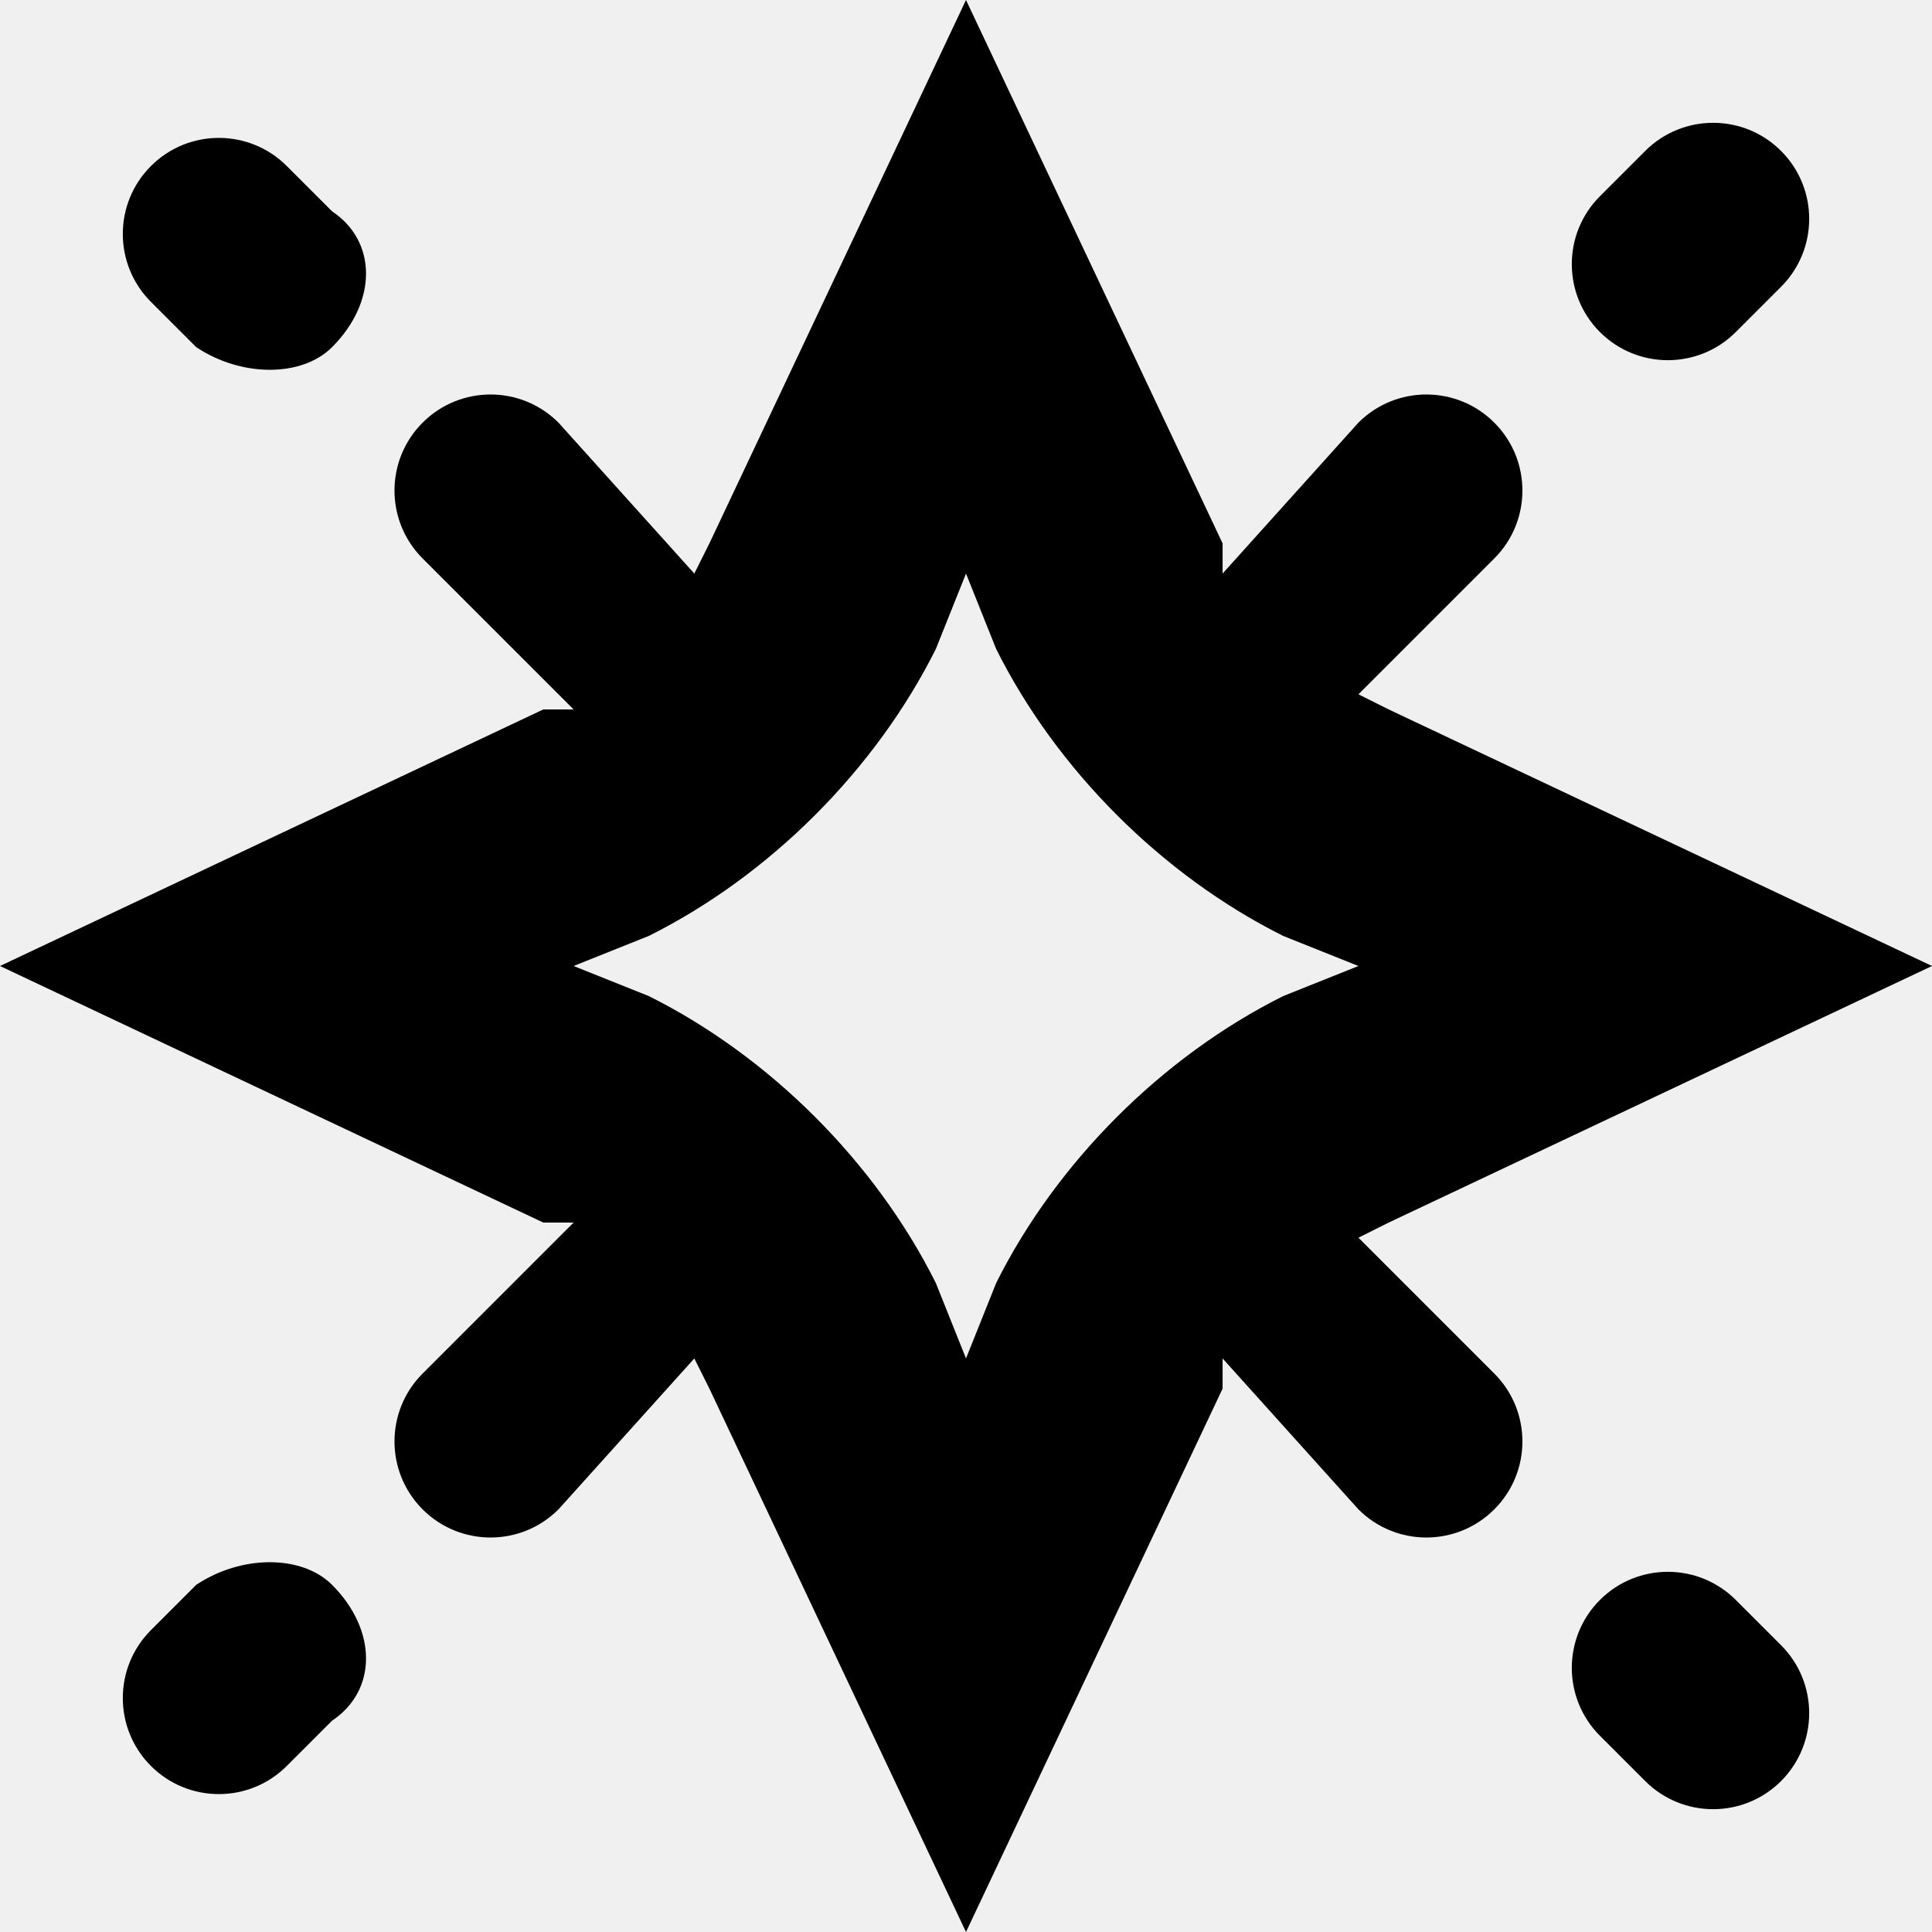
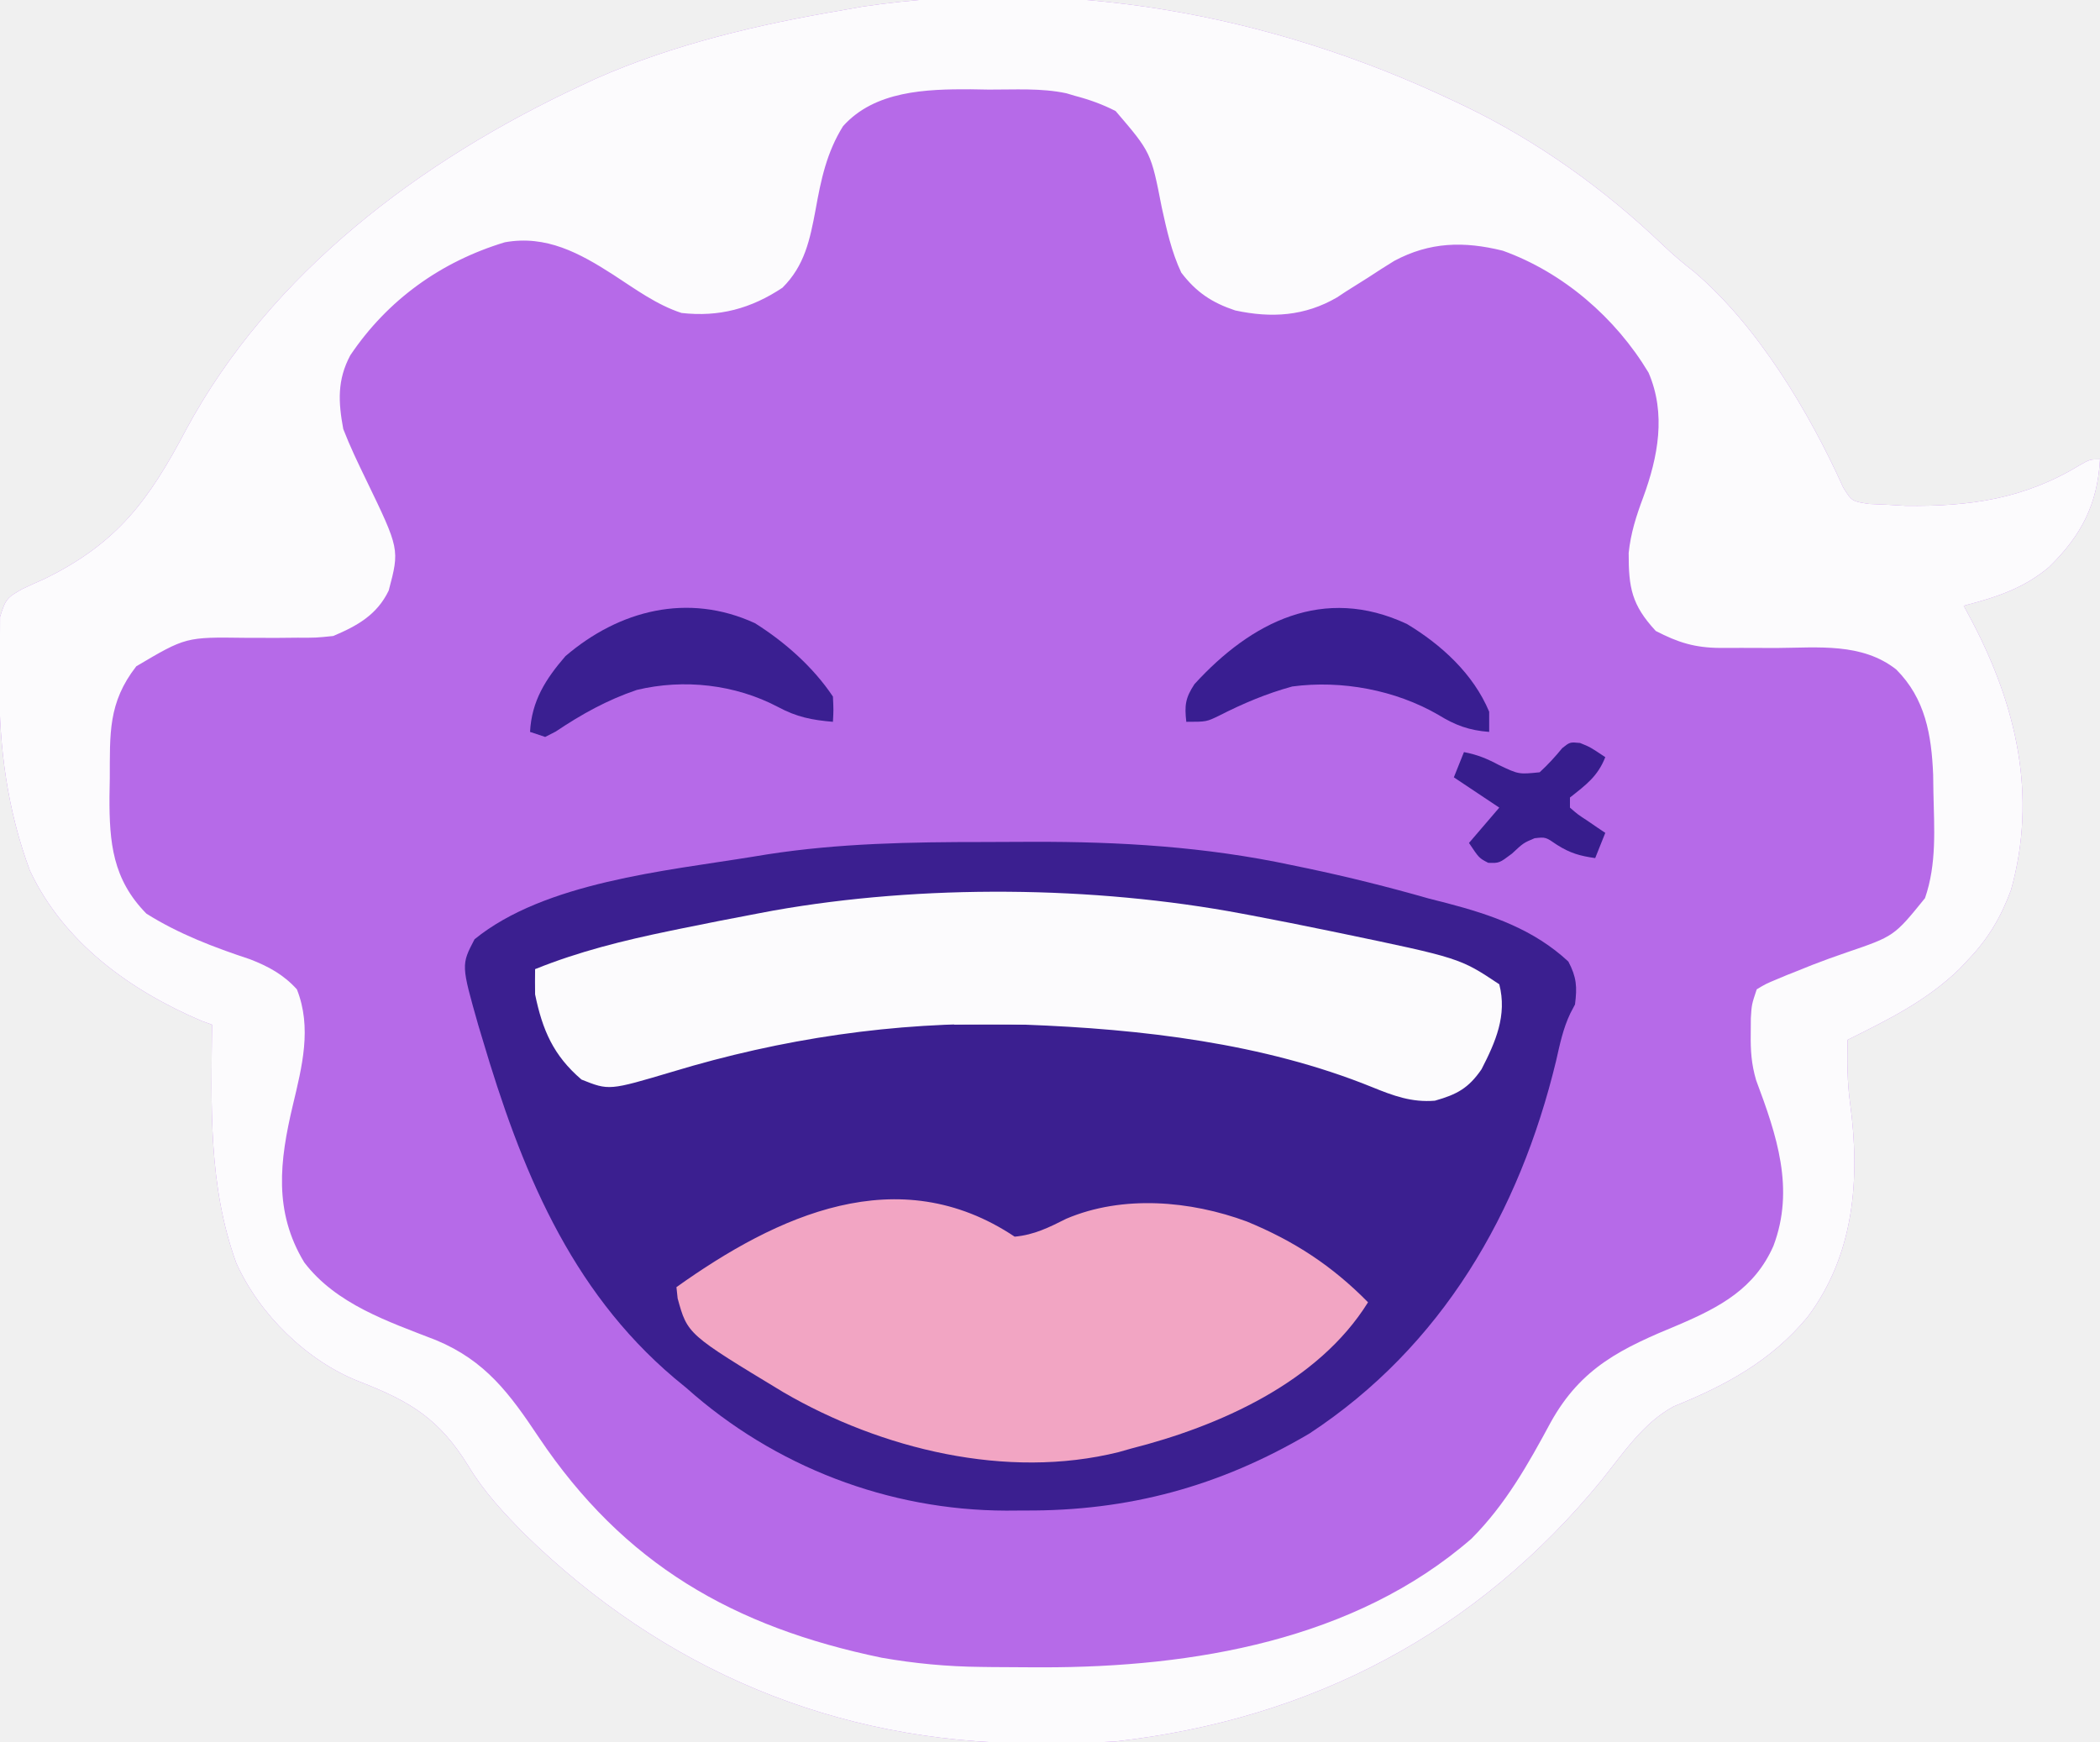
- <svg xmlns="http://www.w3.org/2000/svg" viewBox="0 0 128 128">
-   <path fill-rule="evenodd" d="M81 36 64 0 47 36l-1 2-9-10a6 6 0 0 0-9 9l10 10h-2L0 64l36 17h2L28 91a6 6 0 1 0 9 9l9-10 1 2 17 36 17-36v-2l9 10a6 6 0 1 0 9-9l-9-9 2-1 36-17-36-17-2-1 9-9a6 6 0 1 0-9-9l-9 10v-2Zm-17 2-2 5c-4 8-11 15-19 19l-5 2 5 2c8 4 15 11 19 19l2 5 2-5c4-8 11-15 19-19l5-2-5-2c-8-4-15-11-19-19l-2-5Z" clip-rule="evenodd" />
-   <path d="M118 19a6 6 0 0 0-9-9l-3 3a6 6 0 1 0 9 9l3-3Zm-96 4c-2 2-6 2-9 0l-3-3a6 6 0 1 1 9-9l3 3c3 2 3 6 0 9Zm0 82c-2-2-6-2-9 0l-3 3a6 6 0 1 0 9 9l3-3c3-2 3-6 0-9Zm96 4a6 6 0 0 1-9 9l-3-3a6 6 0 1 1 9-9l3 3Z" />
-   <style>path{fill:#000}@media (prefers-color-scheme:dark){path{fill:#fff}}</style>
+ <svg xmlns="http://www.w3.org/2000/svg" version="1.1" width="416" height="345">
+   <path d="M0 0 C0.689 0.326 1.378 0.652 2.087 0.987 C16.678 8.019 29.817 17.45 41.504 28.629 C43.468 30.495 45.427 32.159 47.562 33.812 C60.204 44.552 70.383 61.621 77.137 76.586 C78.851 79.319 78.851 79.319 82.266 79.836 C84.114 79.917 84.114 79.917 86 80 C87.719 80.101 87.719 80.101 89.473 80.203 C102.145 80.369 112.945 78.862 123.891 72.207 C126 71 126 71 128 71 C127.516 79.879 124.301 86.088 117.938 92.312 C112.885 96.588 107.336 98.37 101 100 C101.543 101.016 102.085 102.032 102.645 103.078 C111.436 119.832 115.599 137.559 110.375 156.312 C108.4 161.653 105.919 165.878 102 170 C101.386 170.654 100.773 171.307 100.141 171.98 C93.683 178.256 85.989 182.042 78 186 C77.911 190.272 77.915 194.383 78.5 198.625 C80.524 213.596 79.32 228.679 70 241 C62.813 249.639 53.84 254.477 43.543 258.629 C37.511 261.881 33.539 267.934 29.312 273.188 C4.589 303.455 -28.129 320.592 -67 325 C-71.983 325.307 -76.946 325.382 -81.938 325.375 C-82.611 325.374 -83.284 325.373 -83.977 325.372 C-122.525 325.208 -156.52 310.83 -184 284 C-188.153 279.8 -192.081 275.613 -195.145 270.543 C-200.937 261.146 -206.555 257.692 -216.777 253.719 C-227.139 249.682 -236.632 240.396 -241.195 230.219 C-246.774 214.838 -246.139 199.106 -246 183 C-247.009 182.636 -247.009 182.636 -248.039 182.266 C-262.265 176.185 -275.311 166.785 -282.059 152.527 C-286.54 140.497 -288.187 128.146 -288.125 115.375 C-288.129 114.568 -288.133 113.761 -288.137 112.93 C-288.133 110.617 -288.071 108.312 -288 106 C-287.996 104.742 -287.992 103.484 -287.988 102.188 C-286.891 98.65 -286.586 98.379 -283.535 96.664 C-282.053 95.965 -280.562 95.286 -279.062 94.625 C-264.691 87.564 -258.45 79.009 -251.146 65.128 C-234.347 33.941 -204.51 11.665 -173 -3 C-172.02 -3.46 -171.041 -3.92 -170.031 -4.395 C-154.473 -11.278 -137.711 -15.163 -121 -18 C-119.721 -18.227 -118.442 -18.454 -117.125 -18.688 C-76.958 -24.614 -36.473 -17.315 0 0 Z M-100 157 C-100 157.33 -100 157.66 -100 158 C-95.05 158 -90.1 158 -85 158 C-85 157.67 -85 157.34 -85 157 C-89.95 157 -94.9 157 -100 157 Z M-99 182 C-99 182.33 -99 182.66 -99 183 C-94.38 183 -89.76 183 -85 183 C-85 182.67 -85 182.34 -85 182 C-89.62 182 -94.24 182 -99 182 Z " fill="#B66AE8" transform="translate(288,20)" />
+   <path d="M0 0 C0.689 0.326 1.378 0.652 2.087 0.987 C16.678 8.019 29.817 17.45 41.504 28.629 C43.468 30.495 45.427 32.159 47.562 33.812 C60.204 44.552 70.383 61.621 77.137 76.586 C78.851 79.319 78.851 79.319 82.266 79.836 C84.114 79.917 84.114 79.917 86 80 C87.719 80.101 87.719 80.101 89.473 80.203 C102.145 80.369 112.945 78.862 123.891 72.207 C126 71 126 71 128 71 C127.516 79.879 124.301 86.088 117.938 92.312 C112.885 96.588 107.336 98.37 101 100 C101.543 101.016 102.085 102.032 102.645 103.078 C111.436 119.832 115.599 137.559 110.375 156.312 C108.4 161.653 105.919 165.878 102 170 C101.386 170.654 100.773 171.307 100.141 171.98 C93.683 178.256 85.989 182.042 78 186 C77.911 190.272 77.915 194.383 78.5 198.625 C80.524 213.596 79.32 228.679 70 241 C62.813 249.639 53.84 254.477 43.543 258.629 C37.511 261.881 33.539 267.934 29.312 273.188 C4.589 303.455 -28.129 320.592 -67 325 C-71.983 325.307 -76.946 325.382 -81.938 325.375 C-82.611 325.374 -83.284 325.373 -83.977 325.372 C-122.525 325.208 -156.52 310.83 -184 284 C-188.153 279.8 -192.081 275.613 -195.145 270.543 C-200.937 261.146 -206.555 257.692 -216.777 253.719 C-227.139 249.682 -236.632 240.396 -241.195 230.219 C-246.774 214.838 -246.139 199.106 -246 183 C-247.009 182.636 -247.009 182.636 -248.039 182.266 C-262.265 176.185 -275.311 166.785 -282.059 152.527 C-286.54 140.497 -288.187 128.146 -288.125 115.375 C-288.129 114.568 -288.133 113.761 -288.137 112.93 C-288.133 110.617 -288.071 108.312 -288 106 C-287.996 104.742 -287.992 103.484 -287.988 102.188 C-286.891 98.65 -286.586 98.379 -283.535 96.664 C-282.053 95.965 -280.562 95.286 -279.062 94.625 C-264.691 87.564 -258.45 79.009 -251.146 65.128 C-234.347 33.941 -204.51 11.665 -173 -3 C-172.02 -3.46 -171.041 -3.92 -170.031 -4.395 C-154.473 -11.278 -137.711 -15.163 -121 -18 C-119.721 -18.227 -118.442 -18.454 -117.125 -18.688 C-76.958 -24.614 -36.473 -17.315 0 0 Z M-121 5 C-124.237 10.196 -125.372 15.586 -126.438 21.562 C-127.556 27.502 -128.604 32.638 -133 37 C-139.221 41.139 -145.573 42.851 -153 42 C-157.947 40.38 -162.169 37.253 -166.5 34.438 C-173.175 30.147 -179.79 26.52 -188 28 C-200.689 31.844 -211.227 39.424 -218.609 50.391 C-221.211 55.272 -221 59.628 -220 65 C-218.676 68.42 -217.1 71.702 -215.5 75 C-208.826 88.809 -208.826 88.809 -211 97 C-213.304 101.79 -217.224 103.997 -222 106 C-225.4 106.353 -225.4 106.353 -229.086 106.336 C-230.443 106.348 -231.799 106.361 -233.156 106.375 C-235.265 106.379 -237.373 106.375 -239.481 106.36 C-251.194 106.203 -251.194 106.203 -261 112 C-266.625 119.212 -266.213 125.381 -266.25 134.188 C-266.271 135.395 -266.291 136.602 -266.312 137.846 C-266.352 146.928 -265.688 154.215 -259 161 C-252.657 165.006 -245.574 167.697 -238.473 170.043 C-234.821 171.456 -231.826 173.088 -229.188 176 C-226.171 183.621 -228.169 191.311 -230 199 C-232.606 209.979 -233.832 220.022 -227.734 230.09 C-221.421 238.396 -211.042 241.836 -201.625 245.5 C-191.789 249.593 -187.033 256.121 -181.277 264.736 C-164.41 289.884 -142.726 302.335 -113.316 308.422 C-106.766 309.564 -100.387 310.168 -93.75 310.238 C-92.599 310.253 -92.599 310.253 -91.424 310.268 C-88.949 310.293 -86.475 310.305 -84 310.312 C-83.155 310.315 -82.309 310.318 -81.438 310.32 C-51.711 310.33 -19.659 304.984 3.504 284.82 C10.227 278.065 14.689 270.142 19.183 261.792 C25.27 250.824 33.329 247.087 44.578 242.434 C52.777 238.925 59.605 235.252 63.309 226.832 C67.586 215.497 63.94 204.856 59.879 194.004 C58.939 190.791 58.766 188.152 58.812 184.812 C58.819 183.788 58.825 182.763 58.832 181.707 C59 179 59 179 60 176 C61.793 174.922 61.793 174.922 64 174 C65.015 173.575 65.015 173.575 66.051 173.141 C66.797 172.847 67.544 172.553 68.312 172.25 C69.179 171.899 70.045 171.549 70.938 171.188 C73.221 170.302 75.497 169.479 77.812 168.688 C87.232 165.474 87.232 165.474 93.336 157.93 C95.687 151.096 95.15 144.138 95 137 C94.983 135.837 94.966 134.675 94.949 133.477 C94.621 125.586 93.402 118.402 87.632 112.631 C80.831 107.29 72.137 108.323 63.938 108.375 C61.638 108.379 59.339 108.375 57.039 108.354 C55.617 108.342 54.194 108.345 52.772 108.364 C47.728 108.336 44.403 107.285 40 105 C35.219 99.842 34.616 96.425 34.633 89.547 C35.039 85.626 36.131 82.225 37.5 78.562 C40.457 70.521 42.088 61.973 38.562 53.812 C32.028 42.945 21.665 33.964 9.695 29.668 C2.008 27.763 -4.775 27.915 -11.812 31.688 C-13.56 32.763 -15.29 33.866 -17 35 C-18.457 35.919 -19.915 36.836 -21.375 37.75 C-21.96 38.137 -22.545 38.523 -23.148 38.922 C-29.54 42.643 -36.132 43.051 -43.316 41.5 C-47.909 39.966 -51.022 37.913 -54 34 C-55.934 29.886 -56.883 25.528 -57.859 21.105 C-59.989 10.186 -59.989 10.186 -67 2 C-69.606 0.667 -72.173 -0.256 -75 -1 C-75.577 -1.171 -76.154 -1.343 -76.749 -1.519 C-81.761 -2.59 -87.022 -2.228 -92.125 -2.25 C-93.311 -2.271 -94.497 -2.291 -95.719 -2.312 C-104.541 -2.351 -114.708 -2.032 -121 5 Z " fill="#FCFBFD" transform="translate(288,20)" />
+   <path d="M0 0 C3.214 -0.002 6.428 -0.02 9.642 -0.039 C27.008 -0.088 43.976 0.928 60.995 4.56 C62.051 4.779 63.106 4.997 64.194 5.222 C72.28 6.924 80.237 8.914 88.183 11.185 C89.979 11.644 89.979 11.644 91.812 12.111 C100.718 14.446 109.025 17.318 115.87 23.685 C117.505 26.799 117.626 28.711 117.183 32.185 C116.73 33.044 116.73 33.044 116.269 33.92 C114.802 36.981 114.189 40.065 113.433 43.373 C106.174 73.427 90.856 99.908 64.57 117.189 C46.805 127.659 28.734 132.57 8.12 132.435 C6.931 132.443 5.742 132.451 4.517 132.459 C-18.819 132.407 -41.382 123.743 -58.817 108.185 C-59.622 107.523 -60.426 106.86 -61.255 106.177 C-82.038 88.577 -91.716 64.458 -99.255 38.998 C-99.514 38.137 -99.773 37.276 -100.041 36.39 C-103.468 24.339 -103.468 24.339 -100.813 19.267 C-86.941 7.968 -62.899 5.709 -45.817 2.935 C-44.816 2.772 -43.814 2.609 -42.782 2.441 C-28.531 0.236 -14.391 -0.001 0 0 Z M-6.817 10.185 C-6.817 10.515 -6.817 10.845 -6.817 11.185 C-1.867 11.185 3.083 11.185 8.183 11.185 C8.183 10.855 8.183 10.525 8.183 10.185 C3.233 10.185 -1.717 10.185 -6.817 10.185 Z M-5.817 35.185 C-5.817 35.515 -5.817 35.845 -5.817 36.185 C-1.197 36.185 3.423 36.185 8.183 36.185 C8.183 35.855 8.183 35.525 8.183 35.185 C3.563 35.185 -1.057 35.185 -5.817 35.185 Z " fill="#3B1F90" transform="translate(194.8171,166.8147)" />
+   <path d="M0 0 C3.874 -0.353 6.808 -1.837 10.25 -3.562 C21.398 -8.299 34.796 -7.148 46 -3 C55.36 0.859 62.864 5.748 70 13 C60.134 28.881 40.507 37.559 23 42 C21.815 42.336 21.815 42.336 20.605 42.68 C-1.566 48.194 -26.417 42.087 -45.746 30.863 C-64.804 19.342 -64.804 19.342 -66.762 12.234 C-66.84 11.497 -66.919 10.76 -67 10 C-47.074 -4.216 -23.077 -15.385 0 0 Z " fill="#F2A5C3" transform="translate(201,245)" />
+   <path d="M0 0 C0.95 0.178 0.95 0.178 1.92 0.36 C6.998 1.318 12.064 2.33 17.125 3.375 C17.81 3.516 18.495 3.657 19.201 3.802 C43.201 8.801 43.201 8.801 51 14 C52.59 20.147 50.261 25.436 47.484 30.836 C44.912 34.586 42.612 35.827 38.25 37.062 C33.646 37.443 30.009 36.079 25.812 34.375 C4.333 25.657 -19.96 22.855 -43 22 C-44.049 21.959 -45.099 21.918 -46.18 21.875 C-68.813 21.441 -91.2 24.772 -112.828 31.337 C-125.351 35.06 -125.351 35.06 -130.812 32.875 C-136.379 28.104 -138.538 23.088 -140 16 C-140.02 14.333 -140.023 12.667 -140 11 C-131.331 7.5 -122.505 5.323 -113.375 3.438 C-112.646 3.287 -111.917 3.136 -111.166 2.98 C-106.119 1.943 -101.064 0.954 -96 0 C-94.935 -0.201 -93.87 -0.402 -92.773 -0.608 C-63.336 -5.826 -29.356 -5.525 0 0 Z " fill="#FCFBFD" transform="translate(246,181)" />
+   <path d="M0 0 C5.927 3.722 11.573 8.718 15.457 14.543 C15.582 17.23 15.582 17.23 15.457 19.543 C11.309 19.197 8.256 18.59 4.582 16.605 C-3.907 12.133 -14.058 10.984 -23.402 13.23 C-29.262 15.217 -34.319 18.029 -39.449 21.469 C-40.486 22 -40.486 22 -41.543 22.543 C-42.533 22.213 -43.523 21.883 -44.543 21.543 C-44.229 15.418 -41.456 11.078 -37.543 6.543 C-26.879 -2.583 -13.268 -6.095 0 0 Z " fill="#3A1F91" transform="translate(149.543,123.457)" />
+   <path d="M0 0 C6.843 4.115 13.18 9.897 16.312 17.391 C16.312 18.711 16.312 20.031 16.312 21.391 C12.315 21.083 9.606 20.078 6.25 18.016 C-2.257 13.083 -12.931 11.092 -22.688 12.391 C-27.775 13.78 -32.432 15.752 -37.125 18.141 C-39.688 19.391 -39.688 19.391 -43.688 19.391 C-44.047 16.134 -43.894 14.706 -42.07 11.926 C-30.794 -0.424 -16.496 -7.705 0 0 Z " fill="#391E91" transform="translate(278.6875,123.6094)" />
+   <path d="M0 0 C2.004 0.809 2.004 0.809 5.004 2.809 C3.504 6.628 1.171 8.308 -1.996 10.809 C-1.996 11.469 -1.996 12.129 -1.996 12.809 C-0.438 14.166 -0.438 14.166 1.504 15.434 C2.154 15.88 2.803 16.326 3.473 16.785 C3.978 17.123 4.483 17.461 5.004 17.809 C4.014 20.284 4.014 20.284 3.004 22.809 C-0.026 22.376 -1.946 21.84 -4.559 20.184 C-6.82 18.63 -6.82 18.63 -8.996 18.871 C-11.211 19.802 -11.211 19.802 -13.496 21.934 C-15.996 23.809 -15.996 23.809 -18.184 23.746 C-19.996 22.809 -19.996 22.809 -21.996 19.809 C-19.026 16.344 -19.026 16.344 -15.996 12.809 C-18.966 10.829 -21.936 8.849 -24.996 6.809 C-24.336 5.159 -23.676 3.509 -22.996 1.809 C-20.343 2.319 -18.476 3.085 -16.059 4.371 C-12.146 6.23 -12.146 6.23 -7.996 5.809 C-6.36 4.304 -4.931 2.743 -3.523 1.023 C-1.996 -0.191 -1.996 -0.191 0 0 Z " fill="#371D8D" transform="translate(312.9961,147.1914)" />
</svg>
